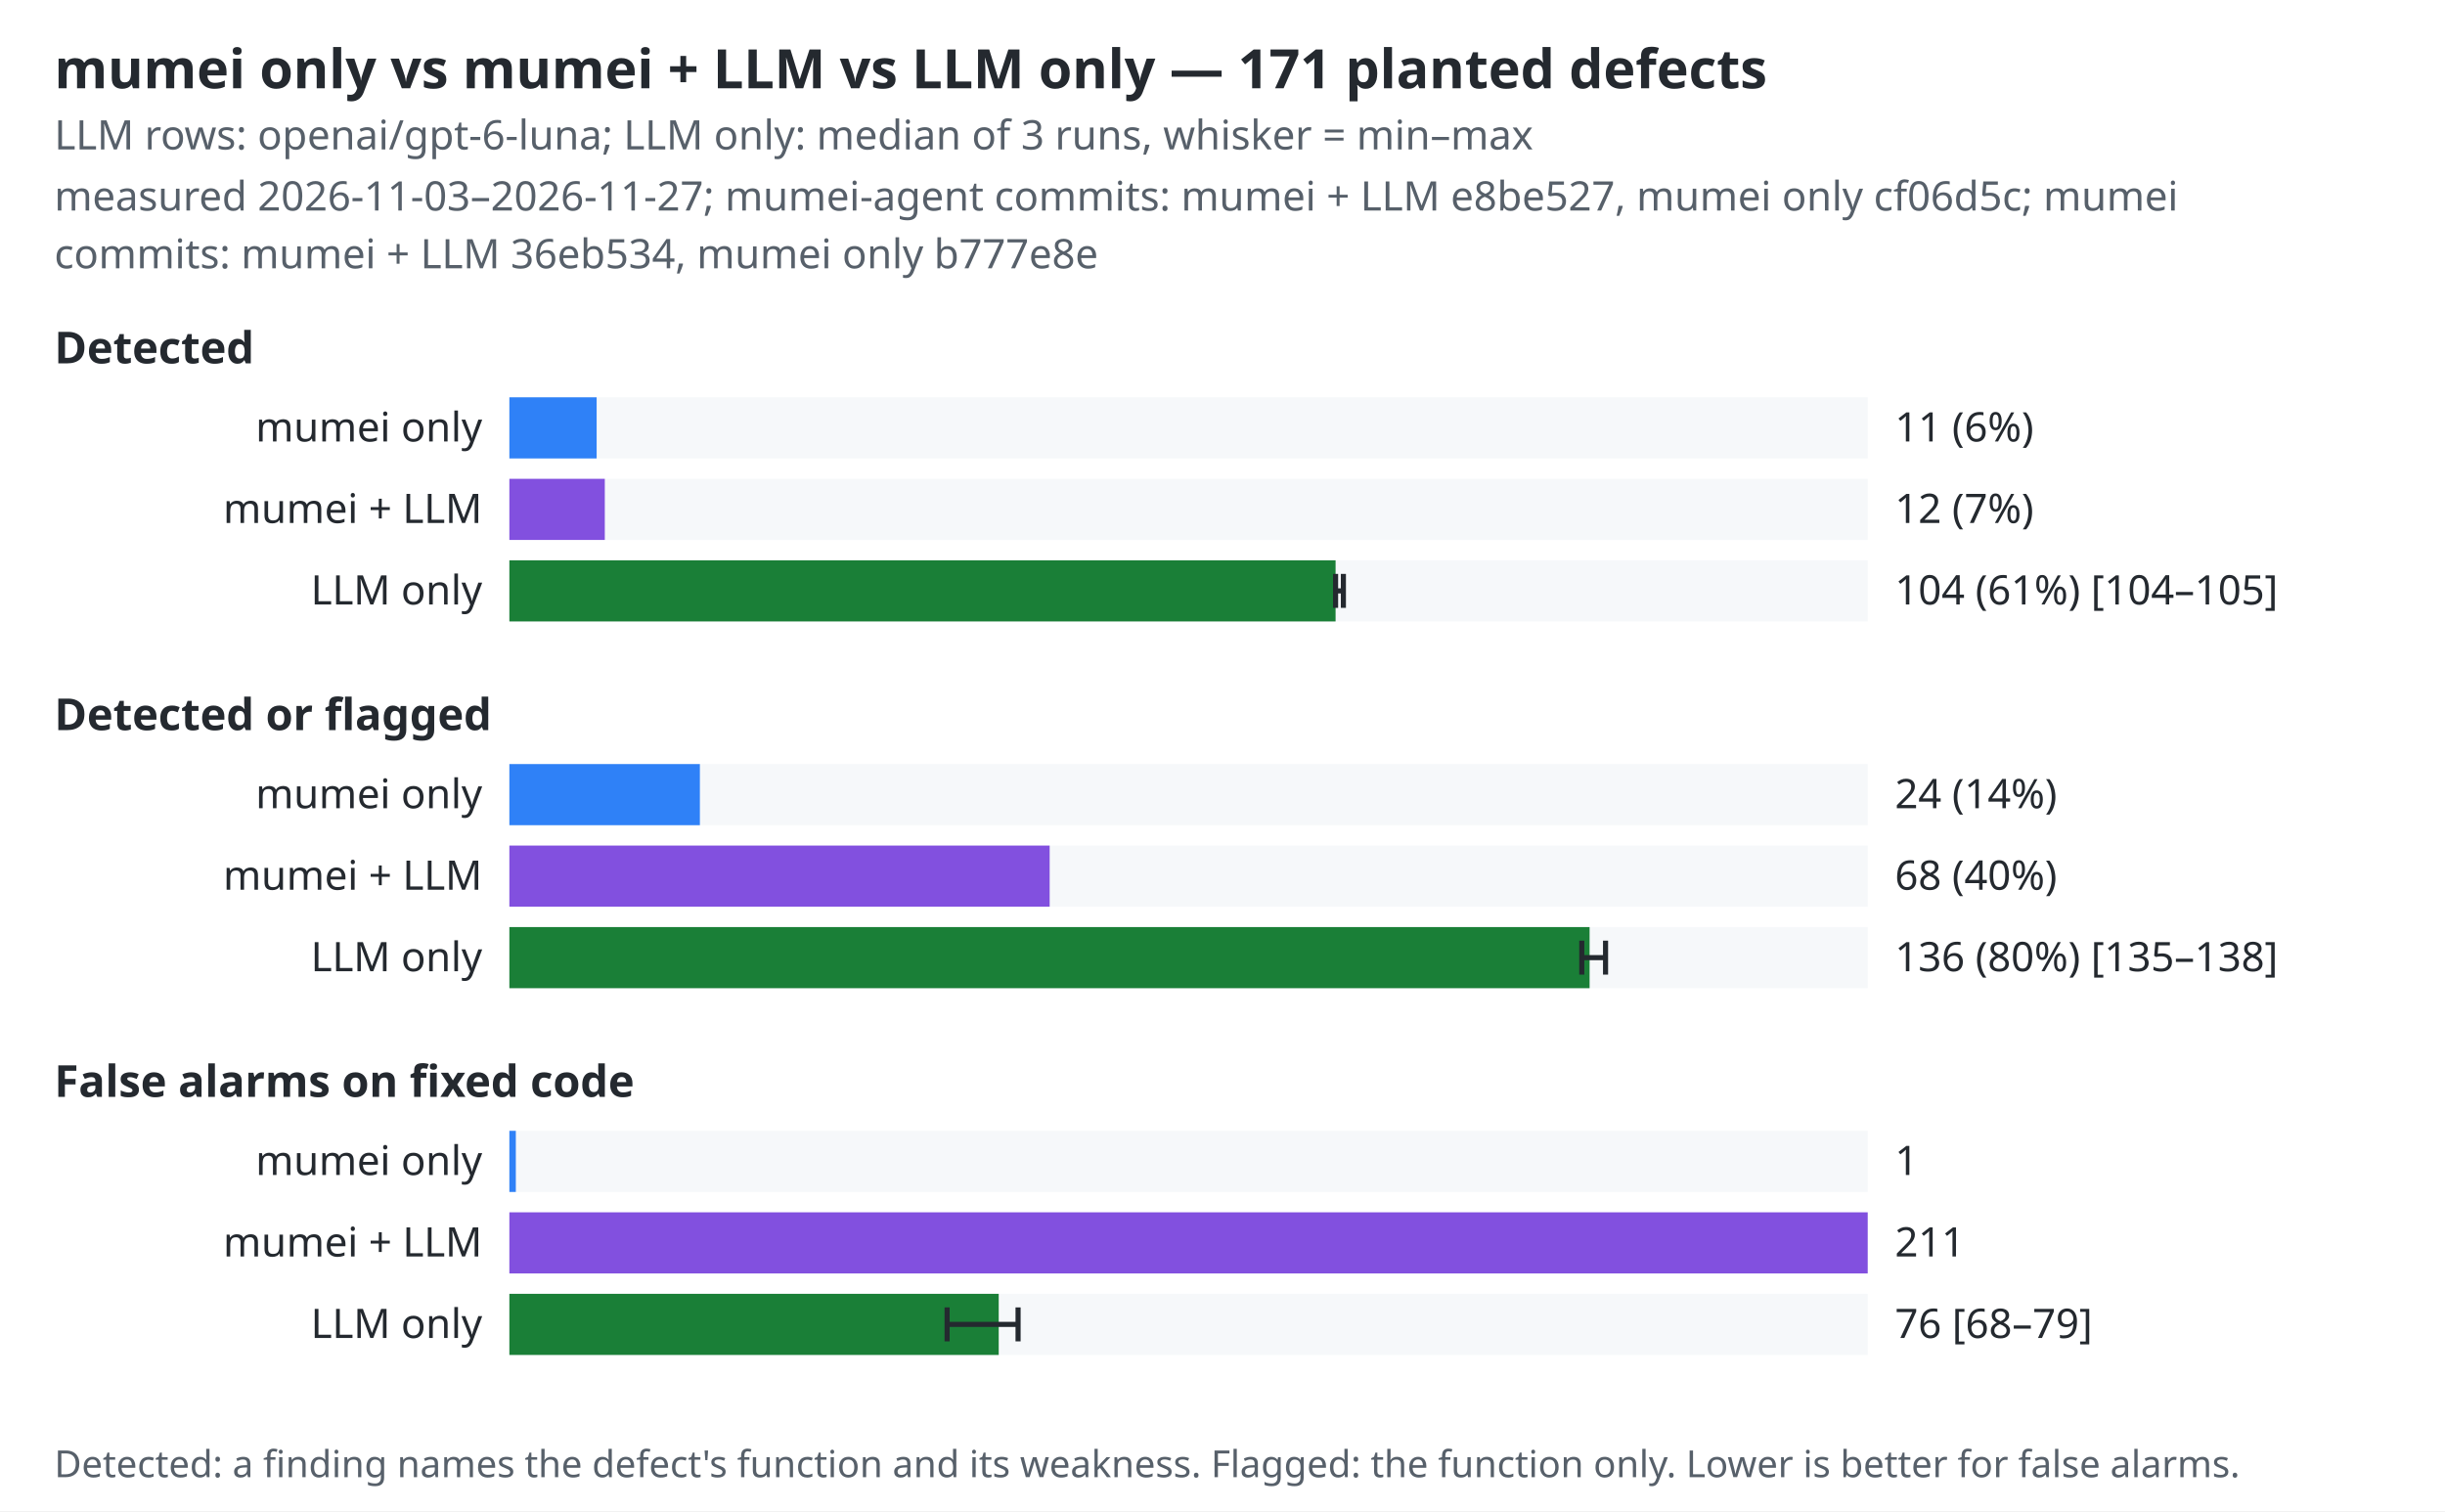
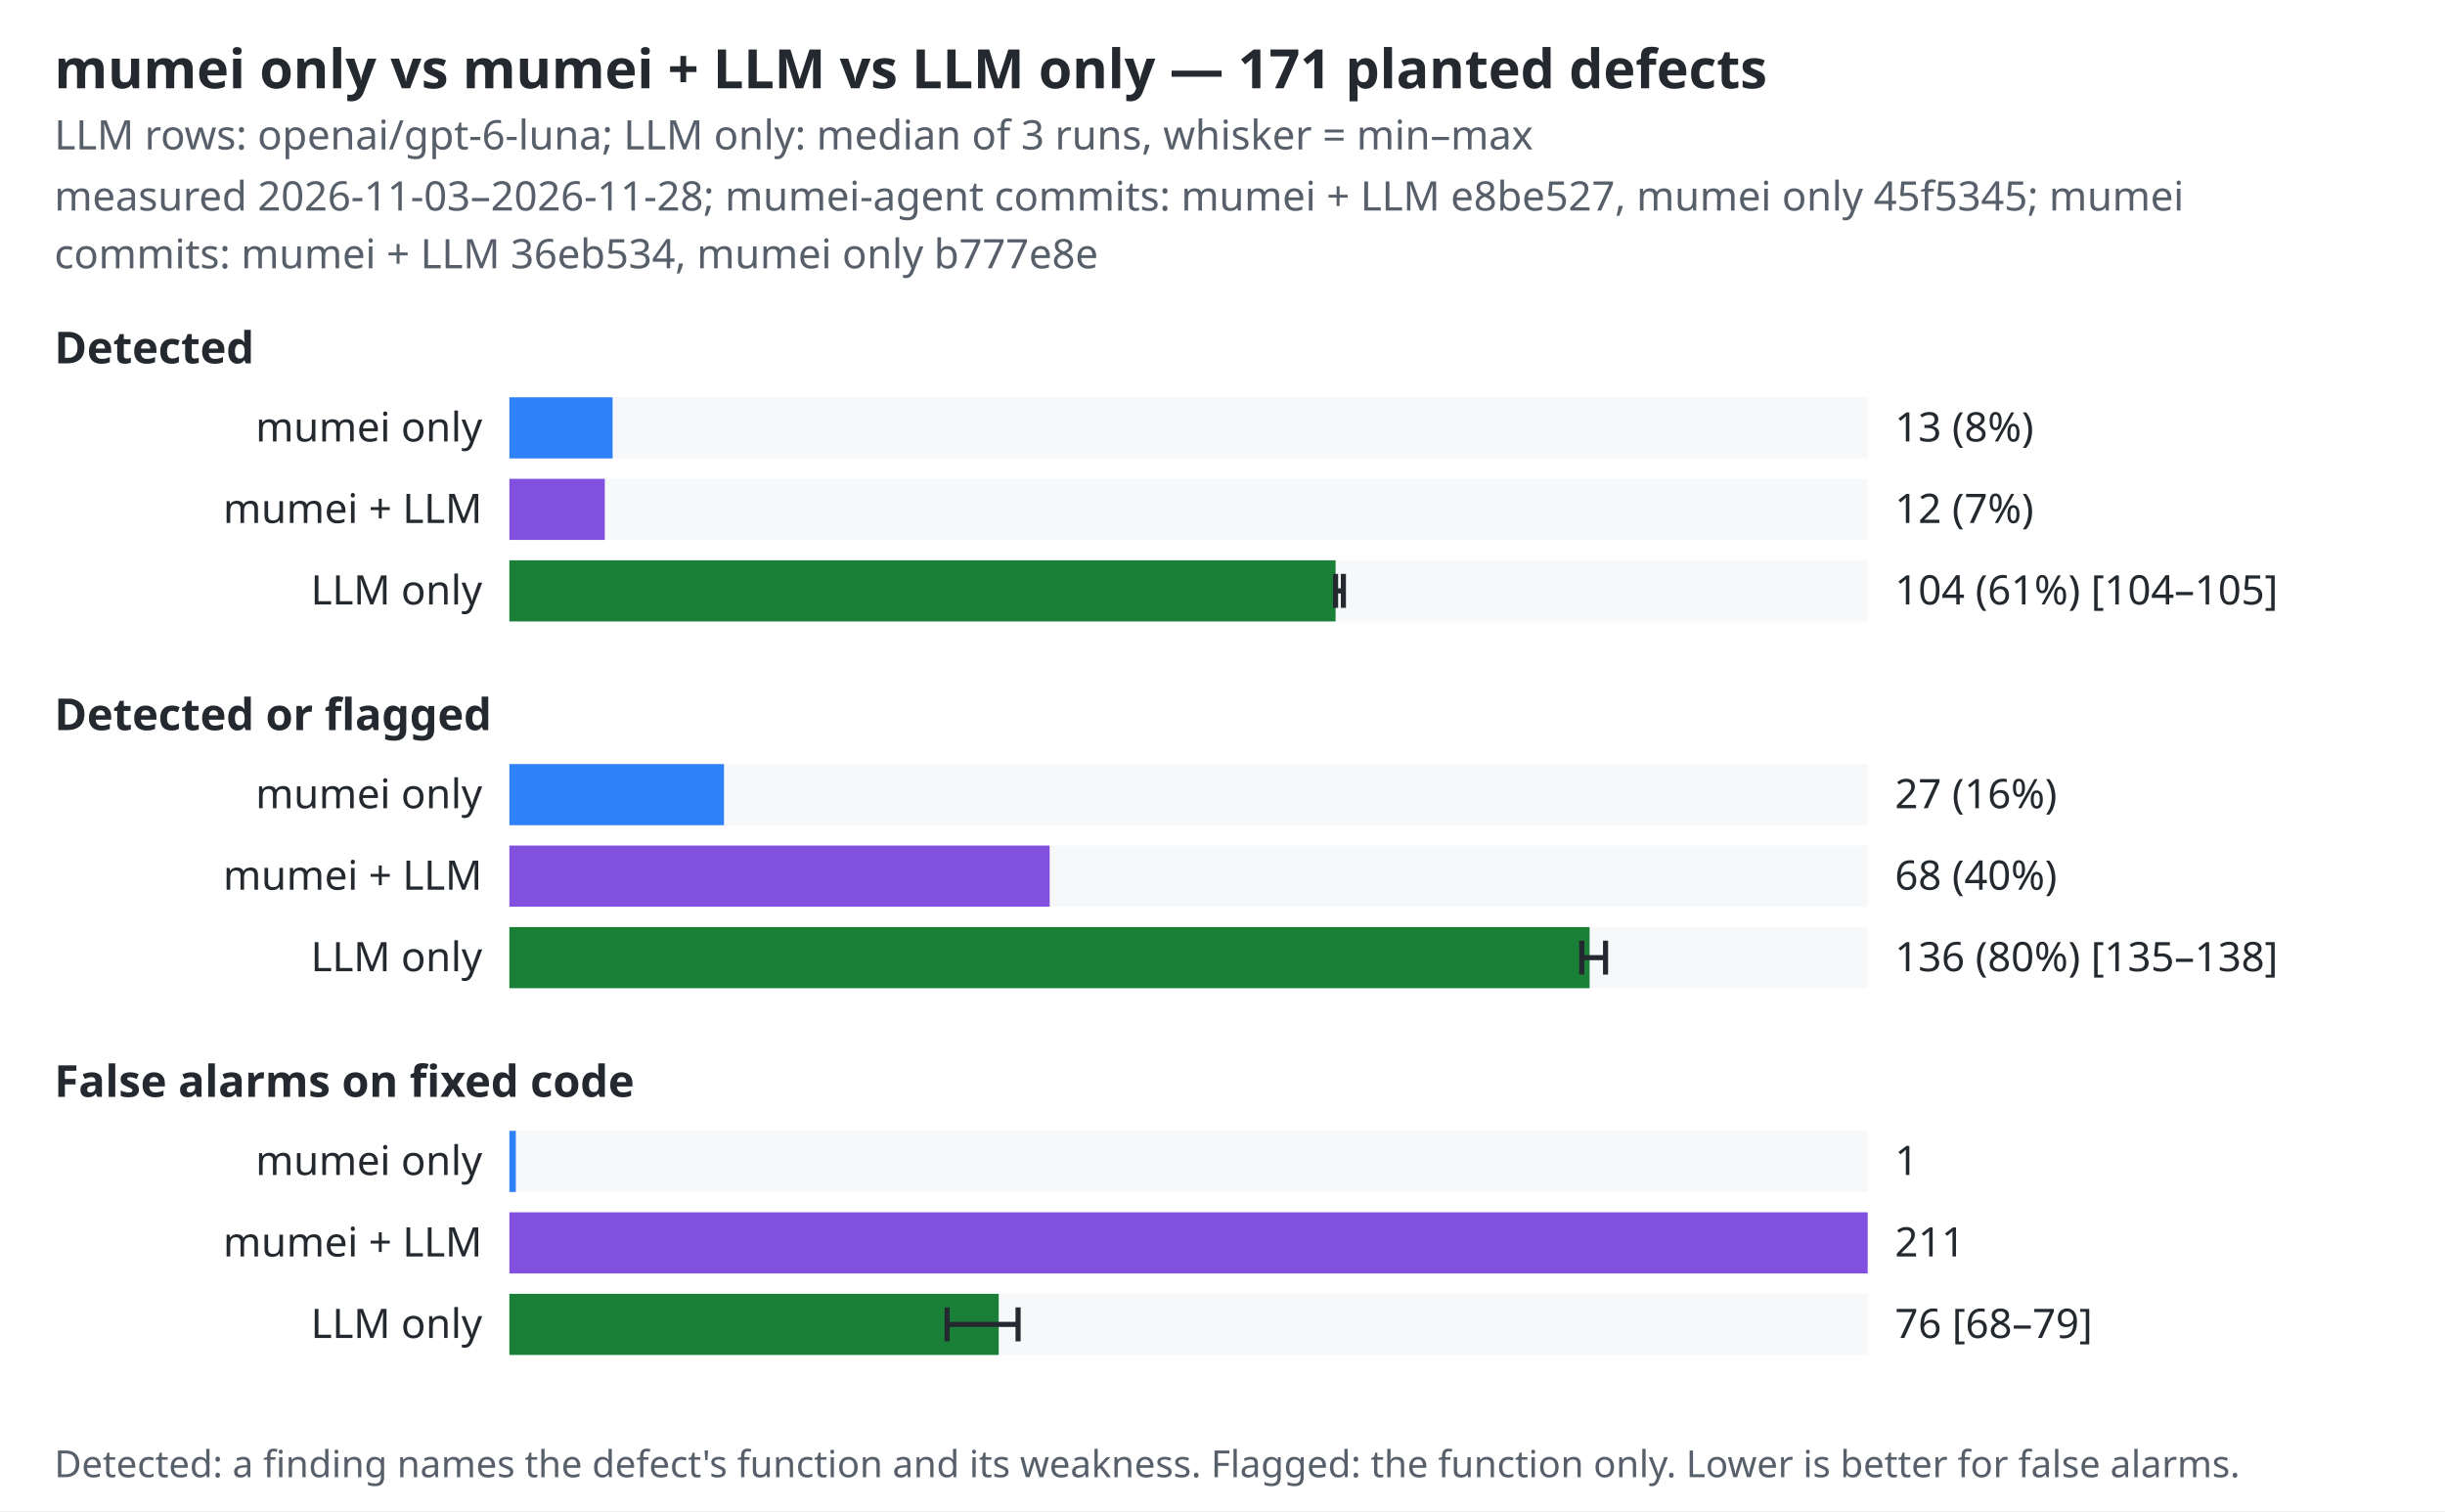
<svg xmlns="http://www.w3.org/2000/svg" viewBox="0 0 720 445" font-family="sans-serif">
  <rect width="720" height="445" fill="white" />
  <text x="16" y="26" font-size="16" font-weight="bold" fill="#24292f">mumei only vs mumei + LLM vs LLM only — 171 planted defects</text>
  <text x="16" y="44" font-size="12" fill="#57606a">LLM rows: openai/gpt-6-luna; LLM only: median of 3 runs, whisker = min–max</text>
-   <text x="16" y="62" font-size="12" fill="#57606a">measured 2026-11-03–2026-11-27; mumei-agent commits: mumei + LLM e8be527, mumei only cf06d5c; mumei</text>
+   <text x="16" y="62" font-size="12" fill="#57606a">measured 2026-11-03–2026-11-28; mumei-agent commits: mumei + LLM e8be527, mumei only 45f5345; mumei</text>
  <text x="16" y="79" font-size="12" fill="#57606a">commits: mumei + LLM 36eb534, mumei only b777e8e</text>
  <text x="16" y="107" font-size="13" font-weight="bold" fill="#24292f">Detected</text>
  <text x="142" y="130" font-size="12" fill="#24292f" text-anchor="end">mumei only</text>
  <rect x="150" y="117" width="400" height="18" fill="#f6f8fa" />
-   <rect x="150" y="117" width="25.7" height="18" fill="#2f81f7" />
-   <text x="558" y="130" font-size="12" fill="#24292f">11 (6%)</text>
+   <rect x="150" y="117" width="30.4" height="18" fill="#2f81f7" />
+   <text x="558" y="130" font-size="12" fill="#24292f">13 (8%)</text>
  <text x="142" y="154" font-size="12" fill="#24292f" text-anchor="end">mumei + LLM</text>
  <rect x="150" y="141" width="400" height="18" fill="#f6f8fa" />
  <rect x="150" y="141" width="28.1" height="18" fill="#8250df" />
  <text x="558" y="154" font-size="12" fill="#24292f">12 (7%)</text>
  <text x="142" y="178" font-size="12" fill="#24292f" text-anchor="end">LLM only</text>
  <rect x="150" y="165" width="400" height="18" fill="#f6f8fa" />
  <rect x="150" y="165" width="243.3" height="18" fill="#1a7f37" />
  <line x1="393.3" y1="174.0" x2="395.6" y2="174.0" stroke="#24292f" stroke-width="1.5" />
  <line x1="393.3" y1="169" x2="393.3" y2="179" stroke="#24292f" stroke-width="1.5" />
  <line x1="395.6" y1="169" x2="395.6" y2="179" stroke="#24292f" stroke-width="1.5" />
  <text x="558" y="178" font-size="12" fill="#24292f">104 (61%) [104–105]</text>
  <text x="16" y="215" font-size="13" font-weight="bold" fill="#24292f">Detected or flagged</text>
  <text x="142" y="238" font-size="12" fill="#24292f" text-anchor="end">mumei only</text>
  <rect x="150" y="225" width="400" height="18" fill="#f6f8fa" />
-   <rect x="150" y="225" width="56.1" height="18" fill="#2f81f7" />
-   <text x="558" y="238" font-size="12" fill="#24292f">24 (14%)</text>
+   <rect x="150" y="225" width="63.2" height="18" fill="#2f81f7" />
+   <text x="558" y="238" font-size="12" fill="#24292f">27 (16%)</text>
  <text x="142" y="262" font-size="12" fill="#24292f" text-anchor="end">mumei + LLM</text>
  <rect x="150" y="249" width="400" height="18" fill="#f6f8fa" />
  <rect x="150" y="249" width="159.1" height="18" fill="#8250df" />
  <text x="558" y="262" font-size="12" fill="#24292f">68 (40%)</text>
  <text x="142" y="286" font-size="12" fill="#24292f" text-anchor="end">LLM only</text>
  <rect x="150" y="273" width="400" height="18" fill="#f6f8fa" />
  <rect x="150" y="273" width="318.1" height="18" fill="#1a7f37" />
  <line x1="465.8" y1="282.0" x2="472.8" y2="282.0" stroke="#24292f" stroke-width="1.5" />
  <line x1="465.8" y1="277" x2="465.8" y2="287" stroke="#24292f" stroke-width="1.5" />
  <line x1="472.8" y1="277" x2="472.8" y2="287" stroke="#24292f" stroke-width="1.5" />
  <text x="558" y="286" font-size="12" fill="#24292f">136 (80%) [135–138]</text>
  <text x="16" y="323" font-size="13" font-weight="bold" fill="#24292f">False alarms on fixed code</text>
  <text x="142" y="346" font-size="12" fill="#24292f" text-anchor="end">mumei only</text>
  <rect x="150" y="333" width="400" height="18" fill="#f6f8fa" />
  <rect x="150" y="333" width="1.9" height="18" fill="#2f81f7" />
  <text x="558" y="346" font-size="12" fill="#24292f">1</text>
  <text x="142" y="370" font-size="12" fill="#24292f" text-anchor="end">mumei + LLM</text>
  <rect x="150" y="357" width="400" height="18" fill="#f6f8fa" />
  <rect x="150" y="357" width="400.0" height="18" fill="#8250df" />
  <text x="558" y="370" font-size="12" fill="#24292f">211</text>
  <text x="142" y="394" font-size="12" fill="#24292f" text-anchor="end">LLM only</text>
  <rect x="150" y="381" width="400" height="18" fill="#f6f8fa" />
  <rect x="150" y="381" width="144.1" height="18" fill="#1a7f37" />
  <line x1="278.9" y1="390.0" x2="299.8" y2="390.0" stroke="#24292f" stroke-width="1.5" />
  <line x1="278.9" y1="385" x2="278.9" y2="395" stroke="#24292f" stroke-width="1.5" />
  <line x1="299.8" y1="385" x2="299.8" y2="395" stroke="#24292f" stroke-width="1.5" />
  <text x="558" y="394" font-size="12" fill="#24292f">76 [68–79]</text>
  <text x="16" y="435" font-size="11" fill="#57606a">Detected: a finding names the defect's function and its weakness. Flagged: the function only. Lower is better for false alarms.</text>
</svg>
